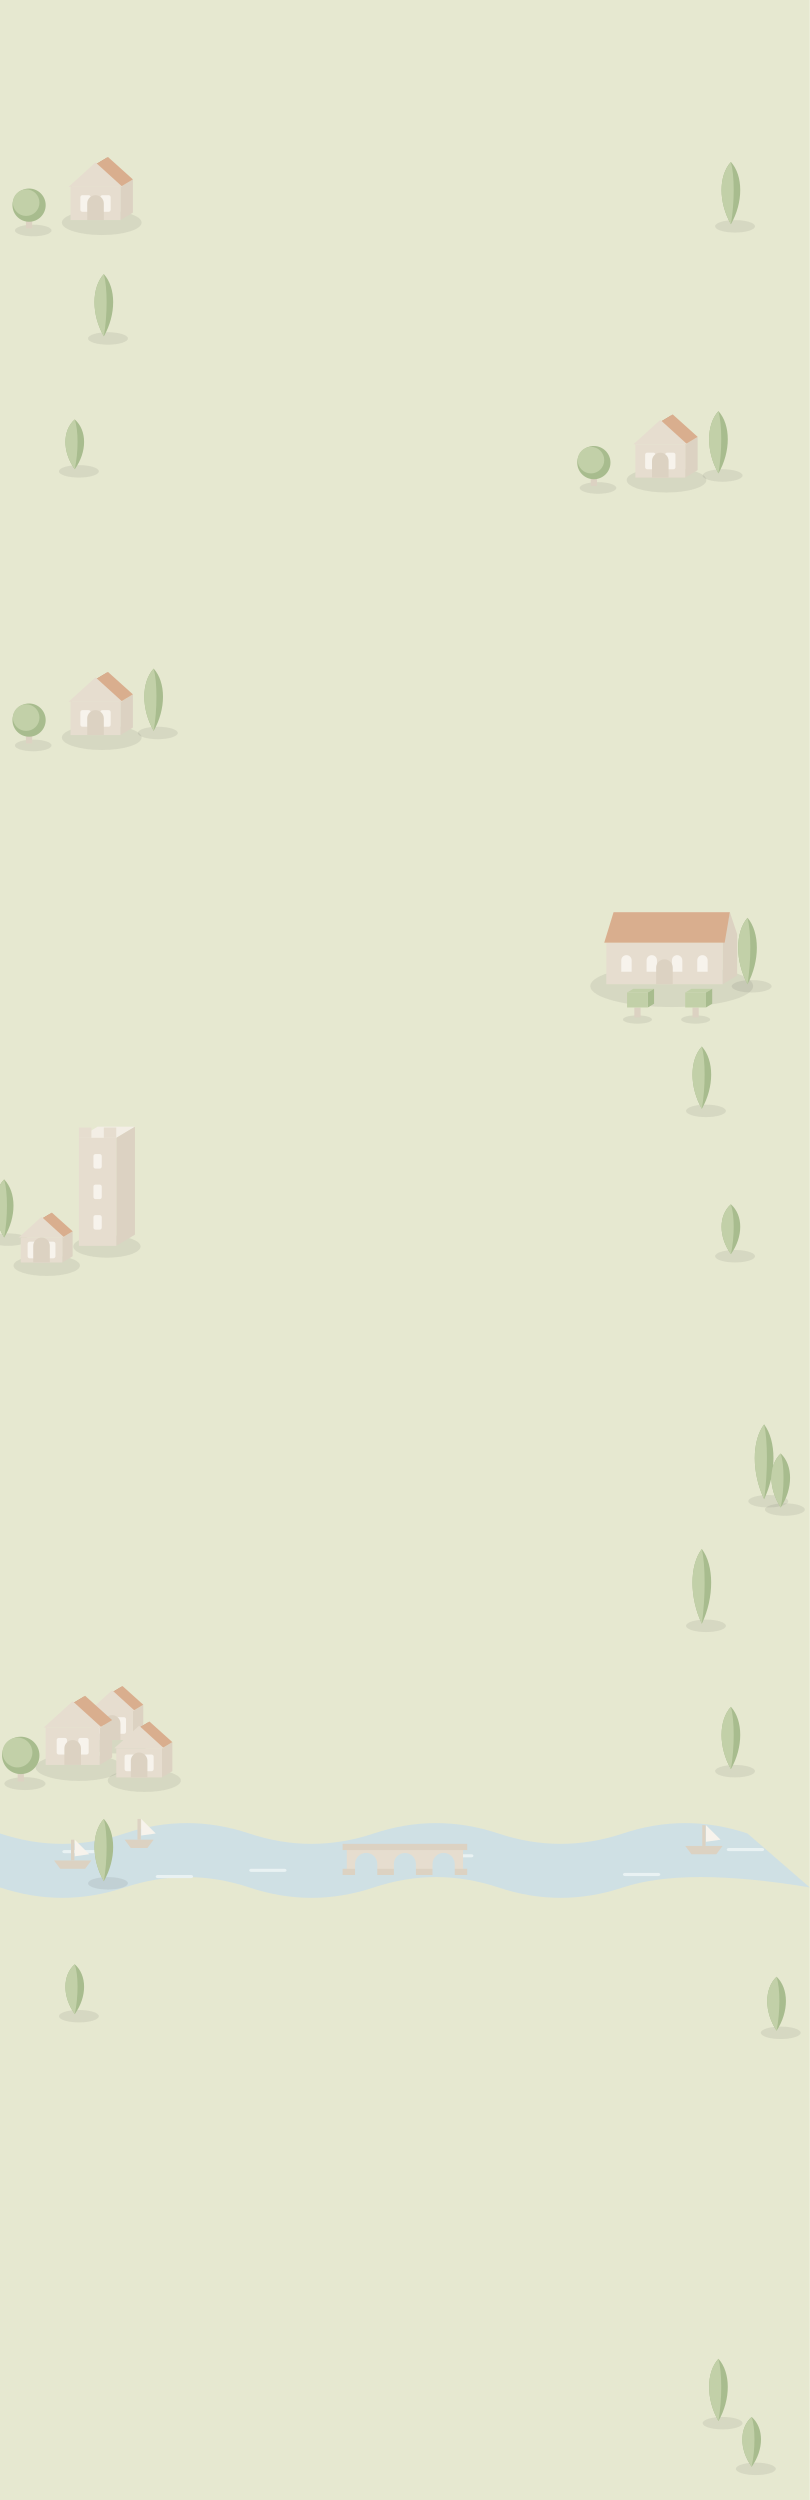
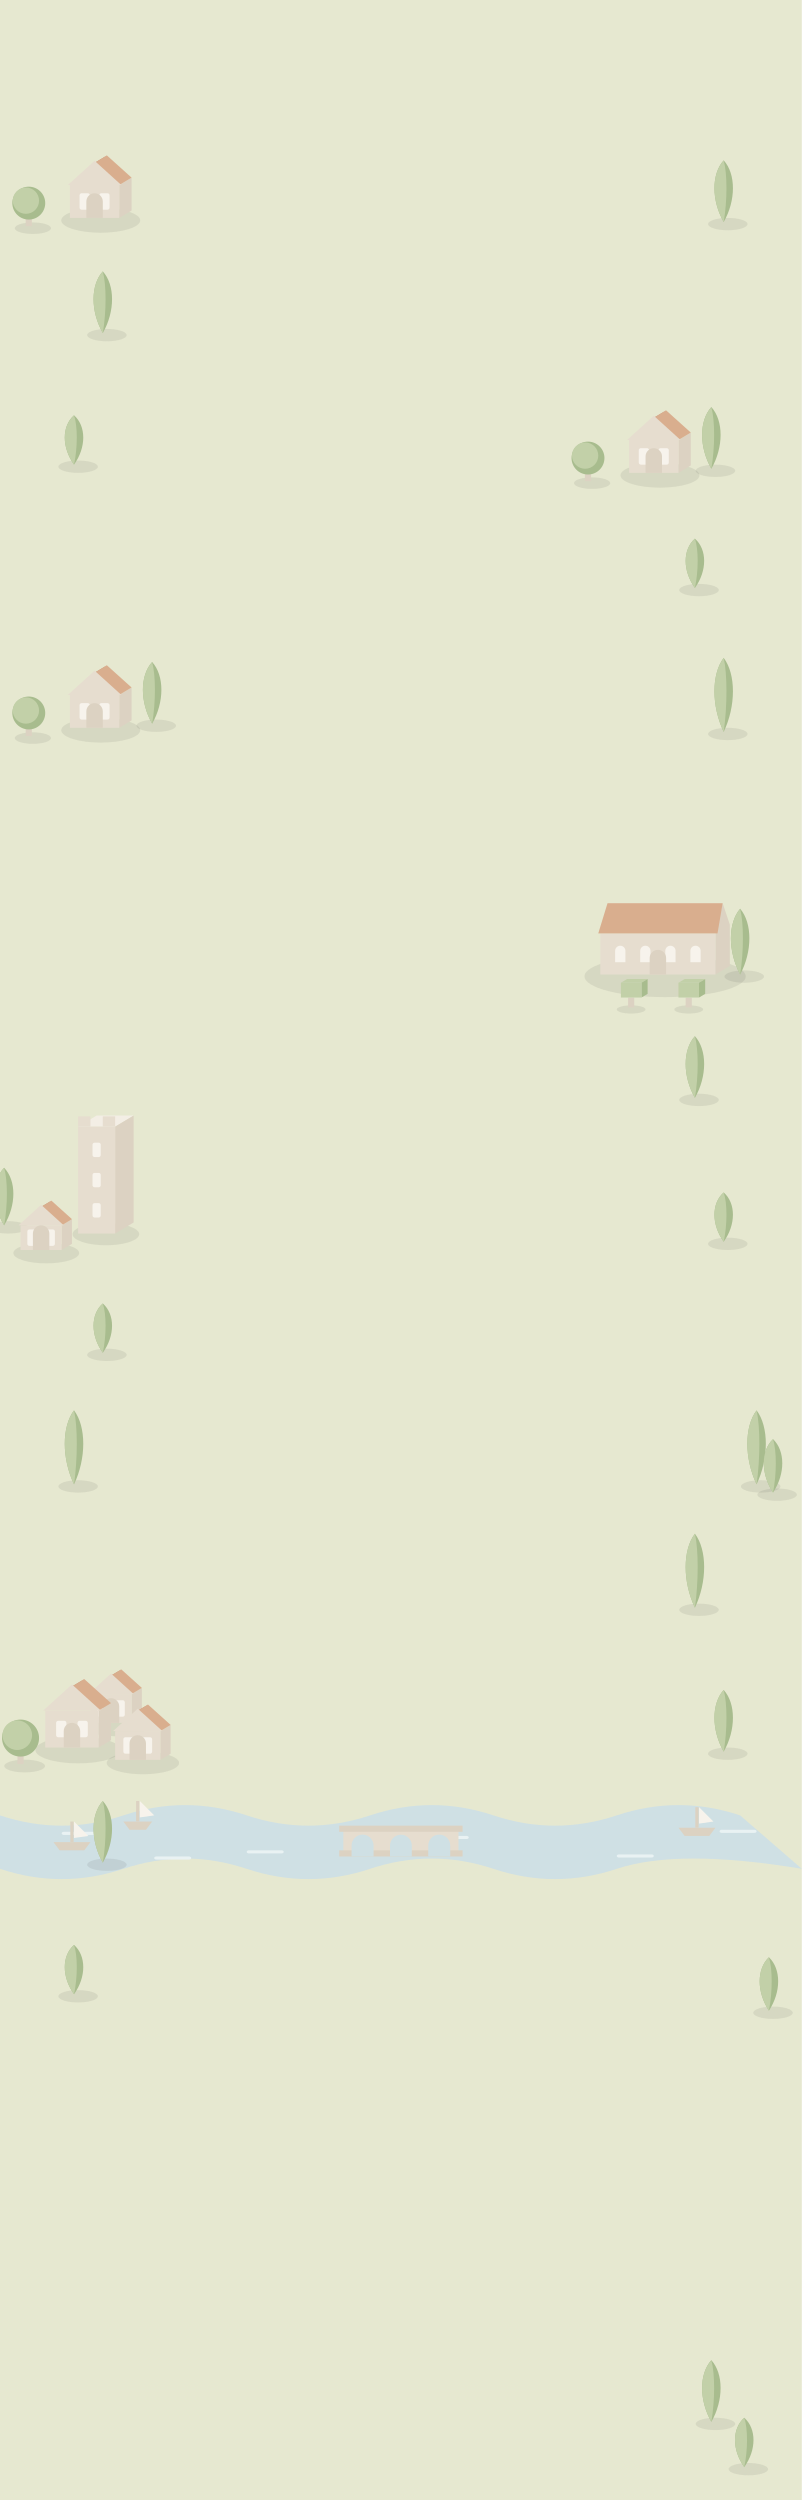
- <svg xmlns="http://www.w3.org/2000/svg" viewBox="0 0 390 1204" width="390" height="1204" data-points="128,958 262,834 136,710 266,586 126,462 264,338 134,214 260,90">
+ <svg xmlns="http://www.w3.org/2000/svg" viewBox="0 0 390 1216" width="390" height="1216" preserveAspectRatio="none" data-points="128,958 262,834 136,710 266,586 126,462 264,338 134,214 260,90">
  <style>.tint{fill:#e6e8d0}.c0{fill:#efe8dd}.s-c0{stroke:#efe8dd}.c1{fill:#e6ddcf}.s-c1{stroke:#e6ddcf}.c2{fill:#dcd2c2}.s-c2{stroke:#dcd2c2}.c3{fill:#f3eee5}.s-c3{stroke:#f3eee5}.c4{fill:#f7f3ec}.s-c4{stroke:#f7f3ec}.c5{fill:#d9ae8e}.s-c5{stroke:#d9ae8e}.c6{fill:#c8957a}.s-c6{stroke:#c8957a}.c7{fill:#cdc9d2}.s-c7{stroke:#cdc9d2}.c8{fill:#b6b1bd}.s-c8{stroke:#b6b1bd}.c9{fill:#c2d0a8}.s-c9{stroke:#c2d0a8}.c10{fill:#a8bc8e}.s-c10{stroke:#a8bc8e}.c11{fill:#cfe0e4}.s-c11{stroke:#cfe0e4}.c12{fill:#e9f2f3}.s-c12{stroke:#e9f2f3}.c13{fill:rgba(35, 32, 28, .08)}.s-c13{stroke:rgba(35, 32, 28, .08)}.c14{fill:#e9b97c}.s-c14{stroke:#e9b97c}.c15{fill:#e6d9b8}.s-c15{stroke:#e6d9b8}.c16{fill:#d9c9a3}.s-c16{stroke:#d9c9a3}.c17{fill:#e3d8ac}.s-c17{stroke:#e3d8ac}.c18{fill:#d4c694}.s-c18{stroke:#d4c694}.c19{fill:#e9dba0}.s-c19{stroke:#e9dba0}.c20{fill:#d9c884}.s-c20{stroke:#d9c884}.c21{fill:#e2c25e}.s-c21{stroke:#e2c25e}.c22{fill:#ebd38a}.s-c22{stroke:#ebd38a}.c23{fill:#e7c98a}.s-c23{stroke:#e7c98a}@media(prefers-color-scheme:dark){.tint{fill:#23251b}.c0{fill:#2c2721}.s-c0{stroke:#2c2721}.c1{fill:#373129}.s-c1{stroke:#373129}.c2{fill:#2d2823}.s-c2{stroke:#2d2823}.c3{fill:#433c33}.s-c3{stroke:#433c33}.c4{fill:#8b7146}.s-c4{stroke:#8b7146}.c5{fill:#5c4136}.s-c5{stroke:#5c4136}.c6{fill:#4b342b}.s-c6{stroke:#4b342b}.c7{fill:#3c3b42}.s-c7{stroke:#3c3b42}.c8{fill:#2f2e35}.s-c8{stroke:#2f2e35}.c9{fill:#3f4b34}.s-c9{stroke:#3f4b34}.c10{fill:#33402a}.s-c10{stroke:#33402a}.c11{fill:#2a3a40}.s-c11{stroke:#2a3a40}.c12{fill:#354850}.s-c12{stroke:#354850}.c13{fill:rgba(0, 0, 0, .28)}.s-c13{stroke:rgba(0, 0, 0, .28)}.c14{fill:#8c6a44}.s-c14{stroke:#8c6a44}.c15{fill:#58492f}.s-c15{stroke:#58492f}.c16{fill:#4a3d28}.s-c16{stroke:#4a3d28}.c17{fill:#4a4430}.s-c17{stroke:#4a4430}.c18{fill:#403a27}.s-c18{stroke:#403a27}.c19{fill:#55502f}.s-c19{stroke:#55502f}.c20{fill:#4a4528}.s-c20{stroke:#4a4528}.c21{fill:#8f7430}.s-c21{stroke:#8f7430}.c22{fill:#a3863c}.s-c22{stroke:#a3863c}.c23{fill:#7a6236}.s-c23{stroke:#7a6236}}</style>
-   <rect x="0" y="0" width="390" height="1204" class="tint" />
+   <rect x="0" y="0" width="390" height="1216" class="tint" />
  <ellipse cx="49" cy="107.2" rx="19.2" ry="6" class="c13" />
  <path d="M46 79.2 L34 90 L40 86.4 L52 75.6Z" class="c6" />
  <path d="M58 106 L58 90 L64 86.4 L64 102.4Z" class="c2" />
  <path d="M46 79.2 L58 90 L64 86.4 L52 75.6Z" class="c5" />
  <rect x="34" y="90" width="24" height="16" class="c1" />
  <path d="M33 90 L46 78.2 L59 90Z" class="c1" />
  <rect x="38.7" y="94" width="5" height="8" class="c4" rx="1" />
  <rect x="48.3" y="94" width="5" height="8" class="c4" rx="1" />
  <path d="M42 106V98a4 4 0 0 1 8 0V106Z" class="c2" />
  <ellipse cx="354" cy="109" rx="9.6" ry="3" class="c13" />
  <path d="M352 108C346 97.5 346 84.6 352 78C358 84.6 358 97.5 352 108Z" class="c10" />
  <path d="M352 108C346 97.5 346 84.6 352 78C353.8 84.6 353.8 97.5 352 108Z" class="c9" />
  <ellipse cx="16" cy="111" rx="8.8" ry="2.8" class="c13" />
  <rect x="12.5" y="102.8" width="3" height="7.2" class="c2" />
  <circle cx="14" cy="98.8" r="8" class="c10" />
  <circle cx="12.6" cy="97.6" r="6.4" class="c9" />
  <ellipse cx="52" cy="163" rx="9.6" ry="3" class="c13" />
  <path d="M50 162C44 151.5 44 138.6 50 132C56 138.6 56 151.5 50 162Z" class="c10" />
  <path d="M50 162C44 151.5 44 138.6 50 132C51.8 138.6 51.8 151.5 50 162Z" class="c9" />
  <ellipse cx="38" cy="227" rx="9.6" ry="3" class="c13" />
  <path d="M36 226C30 217.6 30 207.3 36 202C42 207.3 42 217.6 36 226Z" class="c10" />
  <path d="M36 226C30 217.6 30 207.3 36 202C37.8 207.3 37.8 217.6 36 226Z" class="c9" />
  <ellipse cx="348" cy="229" rx="9.6" ry="3" class="c13" />
  <path d="M346 228C340 217.5 340 204.6 346 198C352 204.6 352 217.5 346 228Z" class="c10" />
  <path d="M346 228C340 217.5 340 204.6 346 198C347.8 204.6 347.8 217.5 346 228Z" class="c9" />
  <ellipse cx="321" cy="231.2" rx="19.2" ry="6" class="c13" />
  <path d="M318 203.2 L306 214 L312 210.4 L324 199.6Z" class="c6" />
  <path d="M330 230 L330 214 L336 210.4 L336 226.4Z" class="c2" />
  <path d="M318 203.2 L330 214 L336 210.4 L324 199.6Z" class="c5" />
  <rect x="306" y="214" width="24" height="16" class="c1" />
  <path d="M305 214 L318 202.2 L331 214Z" class="c1" />
  <rect x="310.7" y="218" width="5" height="8" class="c4" rx="1" />
  <rect x="320.3" y="218" width="5" height="8" class="c4" rx="1" />
  <path d="M314 230V222a4 4 0 0 1 8 0V230Z" class="c2" />
  <ellipse cx="288" cy="235" rx="8.8" ry="2.8" class="c13" />
  <rect x="284.5" y="226.8" width="3" height="7.2" class="c2" />
  <circle cx="286" cy="222.8" r="8" class="c10" />
  <circle cx="284.6" cy="221.6" r="6.4" class="c9" />
+   <ellipse cx="340" cy="287" rx="9.6" ry="3" class="c13" />
+   <path d="M338 286C332 277.6 332 267.3 338 262C344 267.3 344 277.6 338 286Z" class="c10" />
+   <path d="M338 286C332 277.6 332 267.3 338 262C339.8 267.3 339.8 277.6 338 286Z" class="c9" />
  <ellipse cx="76" cy="353" rx="9.6" ry="3" class="c13" />
  <path d="M74 352C68 341.5 68 328.6 74 322C80 328.6 80 341.5 74 352Z" class="c10" />
  <path d="M74 352C68 341.5 68 328.6 74 322C75.8 328.6 75.8 341.5 74 352Z" class="c9" />
  <ellipse cx="49" cy="355.2" rx="19.2" ry="6" class="c13" />
  <path d="M46 327.2 L34 338 L40 334.4 L52 323.6Z" class="c6" />
  <path d="M58 354 L58 338 L64 334.4 L64 350.4Z" class="c2" />
  <path d="M46 327.2 L58 338 L64 334.4 L52 323.6Z" class="c5" />
  <rect x="34" y="338" width="24" height="16" class="c1" />
  <path d="M33 338 L46 326.2 L59 338Z" class="c1" />
  <rect x="38.7" y="342" width="5" height="8" class="c4" rx="1" />
  <rect x="48.3" y="342" width="5" height="8" class="c4" rx="1" />
  <path d="M42 354V346a4 4 0 0 1 8 0V354Z" class="c2" />
+   <ellipse cx="354" cy="357" rx="9.6" ry="3" class="c13" />
+   <path d="M352 356C346 343.4 346 327.9 352 320C358 327.9 358 343.4 352 356Z" class="c10" />
+   <path d="M352 356C346 343.4 346 327.9 352 320C353.8 327.9 353.8 343.4 352 356Z" class="c9" />
  <ellipse cx="16" cy="359" rx="8.8" ry="2.8" class="c13" />
  <rect x="12.5" y="350.8" width="3" height="7.2" class="c2" />
  <circle cx="14" cy="346.8" r="8" class="c10" />
  <circle cx="12.6" cy="345.6" r="6.4" class="c9" />
  <ellipse cx="323.5" cy="474.9" rx="39.2" ry="10.1" class="c13" />
  <path d="M348 474 L348 454 L351.5 439.3 L355 449.8 L355 469.8Z" class="c2" />
  <rect x="292" y="454" width="56" height="20" class="c1" />
  <path d="M291 454 L349 454 L351.5 439.3 L295.5 439.3Z" class="c5" />
  <path d="M299.2 468V462.5a2.5 2.5 0 0 1 5 0V468Z" class="c4" />
  <path d="M311.4 468V462.5a2.5 2.5 0 0 1 5 0V468Z" class="c4" />
  <path d="M323.6 468V462.5a2.5 2.5 0 0 1 5 0V468Z" class="c4" />
  <path d="M335.8 468V462.5a2.5 2.5 0 0 1 5 0V468Z" class="c4" />
  <path d="M316 474V466a4 4 0 0 1 8 0V474Z" class="c2" />
  <ellipse cx="362" cy="475" rx="9.6" ry="3" class="c13" />
  <path d="M360 474C354 462.8 354 449 360 442C366 449 366 462.8 360 474Z" class="c10" />
  <path d="M360 474C354 462.8 354 449 360 442C361.8 449 361.8 462.8 360 474Z" class="c9" />
  <ellipse cx="307" cy="491" rx="7" ry="2" class="c13" />
  <rect x="305.5" y="485.2" width="3" height="4.8" class="c2" />
  <path d="M302 478 L312 478 L315 476.2 L305 476.2Z" class="c9" />
  <path d="M312 485.2 L312 478 L315 476.2 L315 483.4Z" class="c10" />
  <rect x="302" y="478" width="10" height="7.2" class="c9" />
  <ellipse cx="335" cy="491" rx="7" ry="2" class="c13" />
  <rect x="333.5" y="485.2" width="3" height="4.8" class="c2" />
  <path d="M330 478 L340 478 L343 476.2 L333 476.2Z" class="c9" />
  <path d="M340 485.2 L340 478 L343 476.2 L343 483.4Z" class="c10" />
  <rect x="330" y="478" width="10" height="7.2" class="c9" />
  <ellipse cx="340" cy="535" rx="9.6" ry="3" class="c13" />
  <path d="M338 534C332 523.5 332 510.6 338 504C344 510.6 344 523.5 338 534Z" class="c10" />
  <path d="M338 534C332 523.5 332 510.6 338 504C339.8 510.6 339.8 523.5 338 534Z" class="c9" />
  <ellipse cx="4" cy="597" rx="9.6" ry="3" class="c13" />
  <path d="M2 596C-4 586.2 -4 574.2 2 568C8 574.2 8 586.2 2 596Z" class="c10" />
  <path d="M2 596C-4 586.2 -4 574.2 2 568C3.8 574.2 3.8 586.2 2 596Z" class="c9" />
  <ellipse cx="51.5" cy="600.3" rx="16.2" ry="5.4" class="c13" />
  <path d="M38 548 L56 548 L65 542.6 L47 542.6Z" class="c3" />
  <path d="M56 600 L56 548 L65 542.6 L65 594.6Z" class="c2" />
  <rect x="38" y="548" width="18" height="52" class="c1" />
  <rect x="45" y="555.8" width="4" height="7" class="c4" rx="1" />
  <rect x="45" y="570.5" width="4" height="7" class="c4" rx="1" />
  <rect x="45" y="585.2" width="4" height="7" class="c4" rx="1" />
  <rect x="38" y="543" width="6" height="5" class="c1" />
  <rect x="50" y="543" width="6" height="5" class="c1" />
  <ellipse cx="354" cy="605" rx="9.6" ry="3" class="c13" />
  <path d="M352 604C346 595.6 346 585.3 352 580C358 585.3 358 595.6 352 604Z" class="c10" />
  <path d="M352 604C346 595.6 346 585.3 352 580C353.8 585.3 353.8 595.6 352 604Z" class="c9" />
  <ellipse cx="22.5" cy="609.5" rx="16" ry="5" class="c13" />
  <path d="M20 587 L10 596 L15 593 L25 584Z" class="c6" />
  <path d="M30 608 L30 596 L35 593 L35 605Z" class="c2" />
  <path d="M20 587 L30 596 L35 593 L25 584Z" class="c5" />
  <rect x="10" y="596" width="20" height="12" class="c1" />
  <path d="M9 596 L20 586 L31 596Z" class="c1" />
  <rect x="13.3" y="598" width="5" height="8" class="c4" rx="1" />
  <rect x="21.7" y="598" width="5" height="8" class="c4" rx="1" />
  <path d="M16 608V600a4 4 0 0 1 8 0V608Z" class="c2" />
+   <ellipse cx="52" cy="659" rx="9.6" ry="3" class="c13" />
+   <path d="M50 658C44 649.6 44 639.3 50 634C56 639.3 56 649.6 50 658Z" class="c10" />
+   <path d="M50 658C44 649.6 44 639.3 50 634C51.8 639.3 51.8 649.6 50 658Z" class="c9" />
  <path d="M0 883Q30 893 60 883Q90 873 120 883Q150 893 180 883Q210 873 240 883Q270 893 300 883Q330 873 360 883L390 909Q330 899 300 909Q270 919 240 909Q210 899 180 909Q150 919 120 909Q90 899 60 909Q30 919 0 909Z" class="c11" />
  <rect x="30" y="891" width="18" height="1.5" class="c12" rx="1" />
  <rect x="120" y="900" width="18" height="1.5" class="c12" rx="1" />
  <rect x="210" y="893" width="18" height="1.5" class="c12" rx="1" />
  <rect x="300" y="902" width="18" height="1.5" class="c12" rx="1" />
  <rect x="350" y="890" width="18" height="1.5" class="c12" rx="1" />
  <rect x="75" y="903" width="18" height="1.5" class="c12" rx="1" />
  <ellipse cx="370" cy="723" rx="9.6" ry="3" class="c13" />
  <path d="M368 722C362 709.4 362 693.9 368 686C374 693.9 374 709.4 368 722Z" class="c10" />
  <path d="M368 722C362 709.4 362 693.9 368 686C369.8 693.9 369.8 709.4 368 722Z" class="c9" />
+   <ellipse cx="38" cy="723" rx="9.6" ry="3" class="c13" />
+   <path d="M36 722C30 709.4 30 693.9 36 686C42 693.9 42 709.4 36 722Z" class="c10" />
+   <path d="M36 722C30 709.4 30 693.9 36 686C37.8 693.9 37.8 709.4 36 722Z" class="c9" />
  <ellipse cx="378" cy="727" rx="9.6" ry="3" class="c13" />
  <path d="M376 726C370 716.9 370 705.7 376 700C382 705.7 382 716.9 376 726Z" class="c10" />
  <path d="M376 726C370 716.9 370 705.7 376 700C377.8 705.7 377.8 716.9 376 726Z" class="c9" />
  <ellipse cx="340" cy="783" rx="9.6" ry="3" class="c13" />
  <path d="M338 782C332 769.4 332 753.9 338 746C344 753.9 344 769.4 338 782Z" class="c10" />
  <path d="M338 782C332 769.4 332 753.9 338 746C339.8 753.9 339.8 769.4 338 782Z" class="c9" />
  <ellipse cx="56.5" cy="839.5" rx="16" ry="5" class="c13" />
  <path d="M54 815 L44 824 L49 821 L59 812Z" class="c6" />
  <path d="M64 838 L64 824 L69 821 L69 835Z" class="c2" />
  <path d="M54 815 L64 824 L69 821 L59 812Z" class="c5" />
  <rect x="44" y="824" width="20" height="14" class="c1" />
  <path d="M43 824 L54 814 L65 824Z" class="c1" />
  <rect x="47.3" y="827" width="5" height="8" class="c4" rx="1" />
  <rect x="55.7" y="827" width="5" height="8" class="c4" rx="1" />
  <path d="M50 838V830a4 4 0 0 1 8 0V838Z" class="c2" />
  <ellipse cx="38" cy="851.2" rx="20.8" ry="6.5" class="c13" />
  <path d="M35 820.3 L22 832 L28 828.4 L41 816.7Z" class="c6" />
  <path d="M48 850 L48 832 L54 828.4 L54 846.4Z" class="c2" />
  <path d="M35 820.3 L48 832 L54 828.4 L41 816.7Z" class="c5" />
  <rect x="22" y="832" width="26" height="18" class="c1" />
  <path d="M21 832 L35 819.3 L49 832Z" class="c1" />
  <rect x="27.3" y="837" width="5" height="8" class="c4" rx="1" />
  <rect x="37.7" y="837" width="5" height="8" class="c4" rx="1" />
  <path d="M31 850V842a4 4 0 0 1 8 0V850Z" class="c2" />
  <ellipse cx="354" cy="853" rx="9.6" ry="3" class="c13" />
  <path d="M352 852C346 841.5 346 828.6 352 822C358 828.6 358 841.5 352 852Z" class="c10" />
  <path d="M352 852C346 841.5 346 828.6 352 822C353.8 828.6 353.8 841.5 352 852Z" class="c9" />
  <ellipse cx="69.5" cy="857.5" rx="17.6" ry="5.5" class="c13" />
  <path d="M67 832.1 L56 842 L61 839 L72 829.1Z" class="c6" />
  <path d="M78 856 L78 842 L83 839 L83 853Z" class="c2" />
  <path d="M67 832.1 L78 842 L83 839 L72 829.1Z" class="c5" />
  <rect x="56" y="842" width="22" height="14" class="c1" />
  <path d="M55 842 L67 831.1 L79 842Z" class="c1" />
  <rect x="60" y="845" width="5" height="8" class="c4" rx="1" />
  <rect x="69" y="845" width="5" height="8" class="c4" rx="1" />
  <path d="M63 856V848a4 4 0 0 1 8 0V856Z" class="c2" />
  <ellipse cx="12" cy="859" rx="9.9" ry="3.1" class="c13" />
  <rect x="8.5" y="849.9" width="3" height="8.1" class="c2" />
  <circle cx="10" cy="845.4" r="9" class="c10" />
  <circle cx="8.4" cy="844" r="7.2" class="c9" />
  <path d="M60 886 L63 890 L71 890 L74 886Z" class="c2" />
  <rect x="66.2" y="876" width="1.6" height="10" class="c2" />
  <path d="M68 876 L75 883 L68 884Z" class="c4" />
  <path d="M330 889 L333 893 L345 893 L348 889Z" class="c2" />
  <rect x="338.2" y="879" width="1.6" height="10" class="c2" />
  <path d="M340 879 L347 886 L340 887Z" class="c4" />
  <path d="M26 896 L29 900 L41 900 L44 896Z" class="c2" />
  <rect x="34.2" y="886" width="1.6" height="10" class="c2" />
  <path d="M36 886 L43 893 L36 894Z" class="c4" />
  <rect x="167" y="890" width="56" height="12" class="c1" />
  <rect x="165" y="888" width="60" height="3" class="c2" />
  <rect x="165" y="900" width="60" height="3" class="c2" />
  <path d="M171 903V897.7A5.3 5.3 0 0 1 181.7 897.7V903Z" class="c11" />
  <path d="M189.7 903V897.7A5.3 5.3 0 0 1 200.3 897.7V903Z" class="c11" />
  <path d="M208.3 903V897.7A5.3 5.3 0 0 1 219 897.7V903Z" class="c11" />
  <ellipse cx="52" cy="907" rx="9.6" ry="3" class="c13" />
  <path d="M50 906C44 895.5 44 882.6 50 876C56 882.6 56 895.5 50 906Z" class="c10" />
  <path d="M50 906C44 895.5 44 882.6 50 876C51.8 882.6 51.8 895.5 50 906Z" class="c9" />
  <ellipse cx="38" cy="971" rx="9.6" ry="3" class="c13" />
  <path d="M36 970C30 961.6 30 951.3 36 946C42 951.3 42 961.6 36 970Z" class="c10" />
  <path d="M36 970C30 961.6 30 951.3 36 946C37.8 951.3 37.8 961.6 36 970Z" class="c9" />
  <ellipse cx="376" cy="979" rx="9.6" ry="3" class="c13" />
  <path d="M374 978C368 968.9 368 957.7 374 952C380 957.7 380 968.9 374 978Z" class="c10" />
  <path d="M374 978C368 968.9 368 957.7 374 952C375.8 957.7 375.8 968.9 374 978Z" class="c9" />
-   <ellipse cx="348" cy="1167" rx="9.6" ry="3" class="c13" />
-   <path d="M346 1166C340 1155.5 340 1142.6 346 1136C352 1142.6 352 1155.5 346 1166Z" class="c10" />
-   <path d="M346 1166C340 1155.5 340 1142.6 346 1136C347.8 1142.6 347.8 1155.5 346 1166Z" class="c9" />
-   <ellipse cx="364" cy="1189" rx="9.6" ry="3" class="c13" />
-   <path d="M362 1188C356 1179.6 356 1169.3 362 1164C368 1169.3 368 1179.6 362 1188Z" class="c10" />
-   <path d="M362 1188C356 1179.6 356 1169.3 362 1164C363.8 1169.3 363.8 1179.6 362 1188Z" class="c9" />
+   <ellipse cx="348" cy="1179" rx="9.6" ry="3" class="c13" />
+   <path d="M346 1178C340 1167.5 340 1154.6 346 1148C352 1154.6 352 1167.5 346 1178Z" class="c10" />
+   <path d="M346 1178C340 1167.5 340 1154.6 346 1148C347.8 1154.6 347.8 1167.5 346 1178Z" class="c9" />
+   <ellipse cx="364" cy="1201" rx="9.6" ry="3" class="c13" />
+   <path d="M362 1200C356 1191.6 356 1181.3 362 1176C368 1181.3 368 1191.6 362 1200Z" class="c10" />
+   <path d="M362 1200C356 1191.6 356 1181.3 362 1176C363.8 1181.3 363.8 1191.6 362 1200Z" class="c9" />
</svg>
